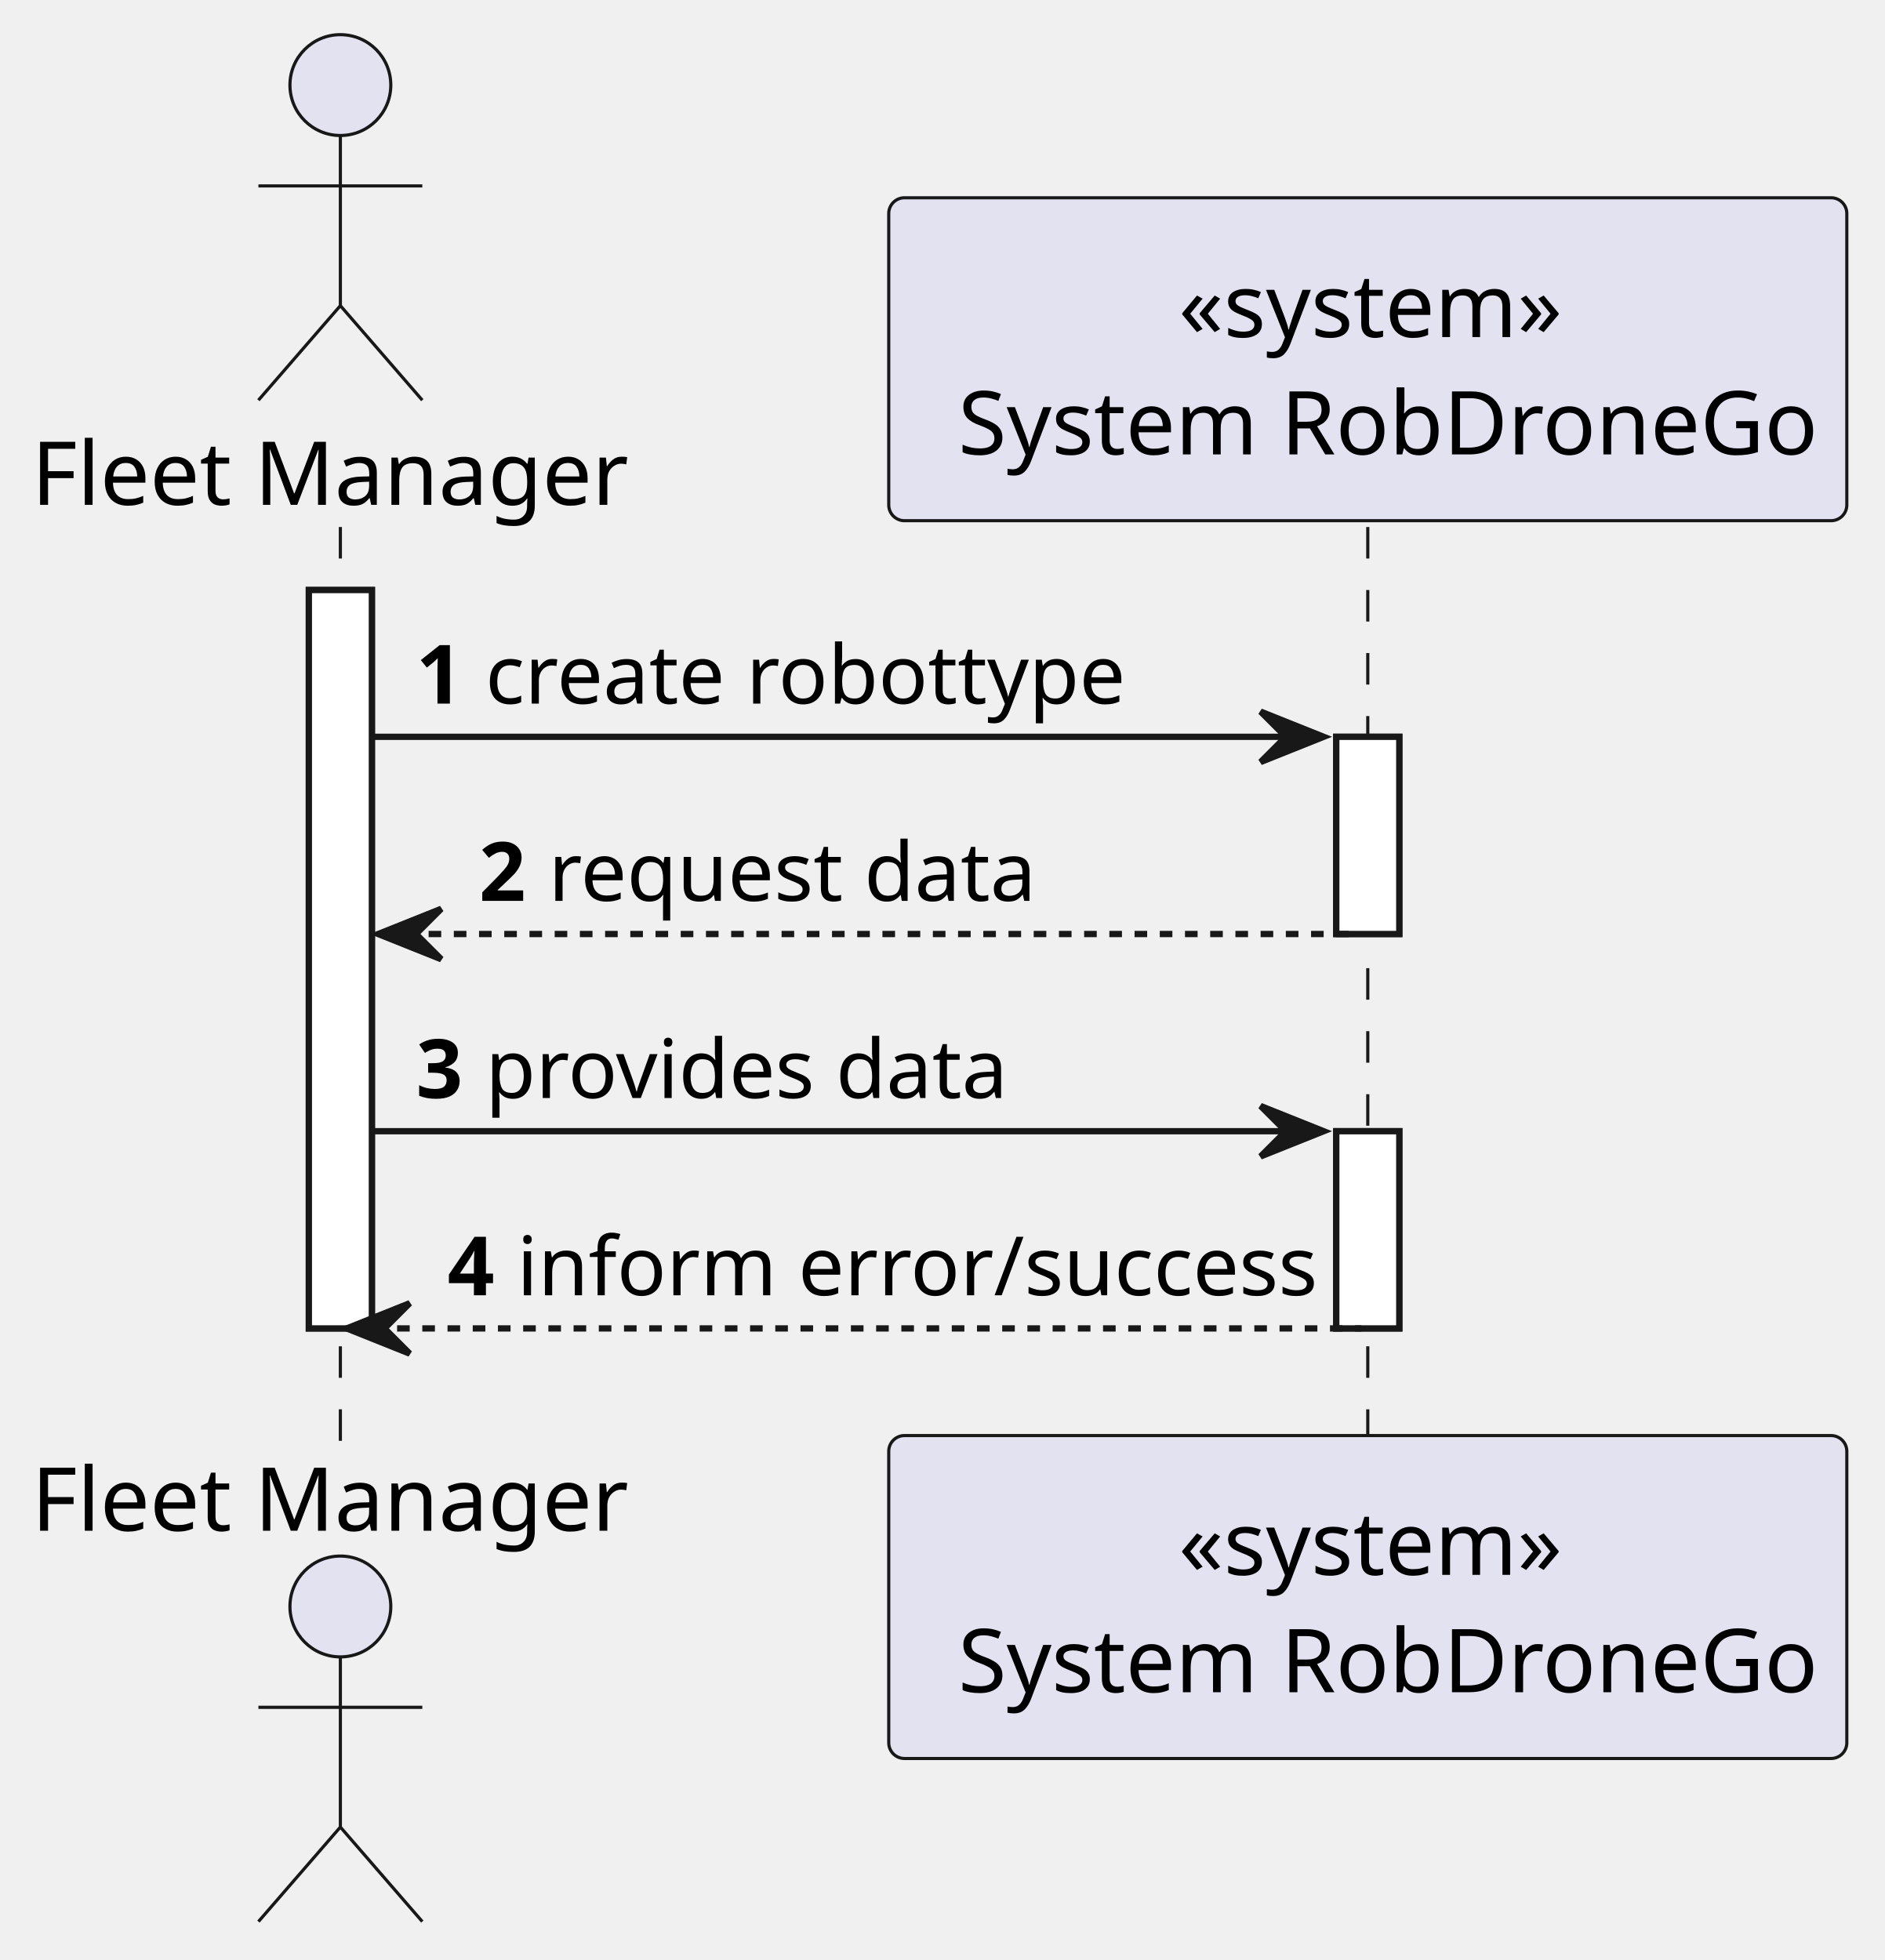
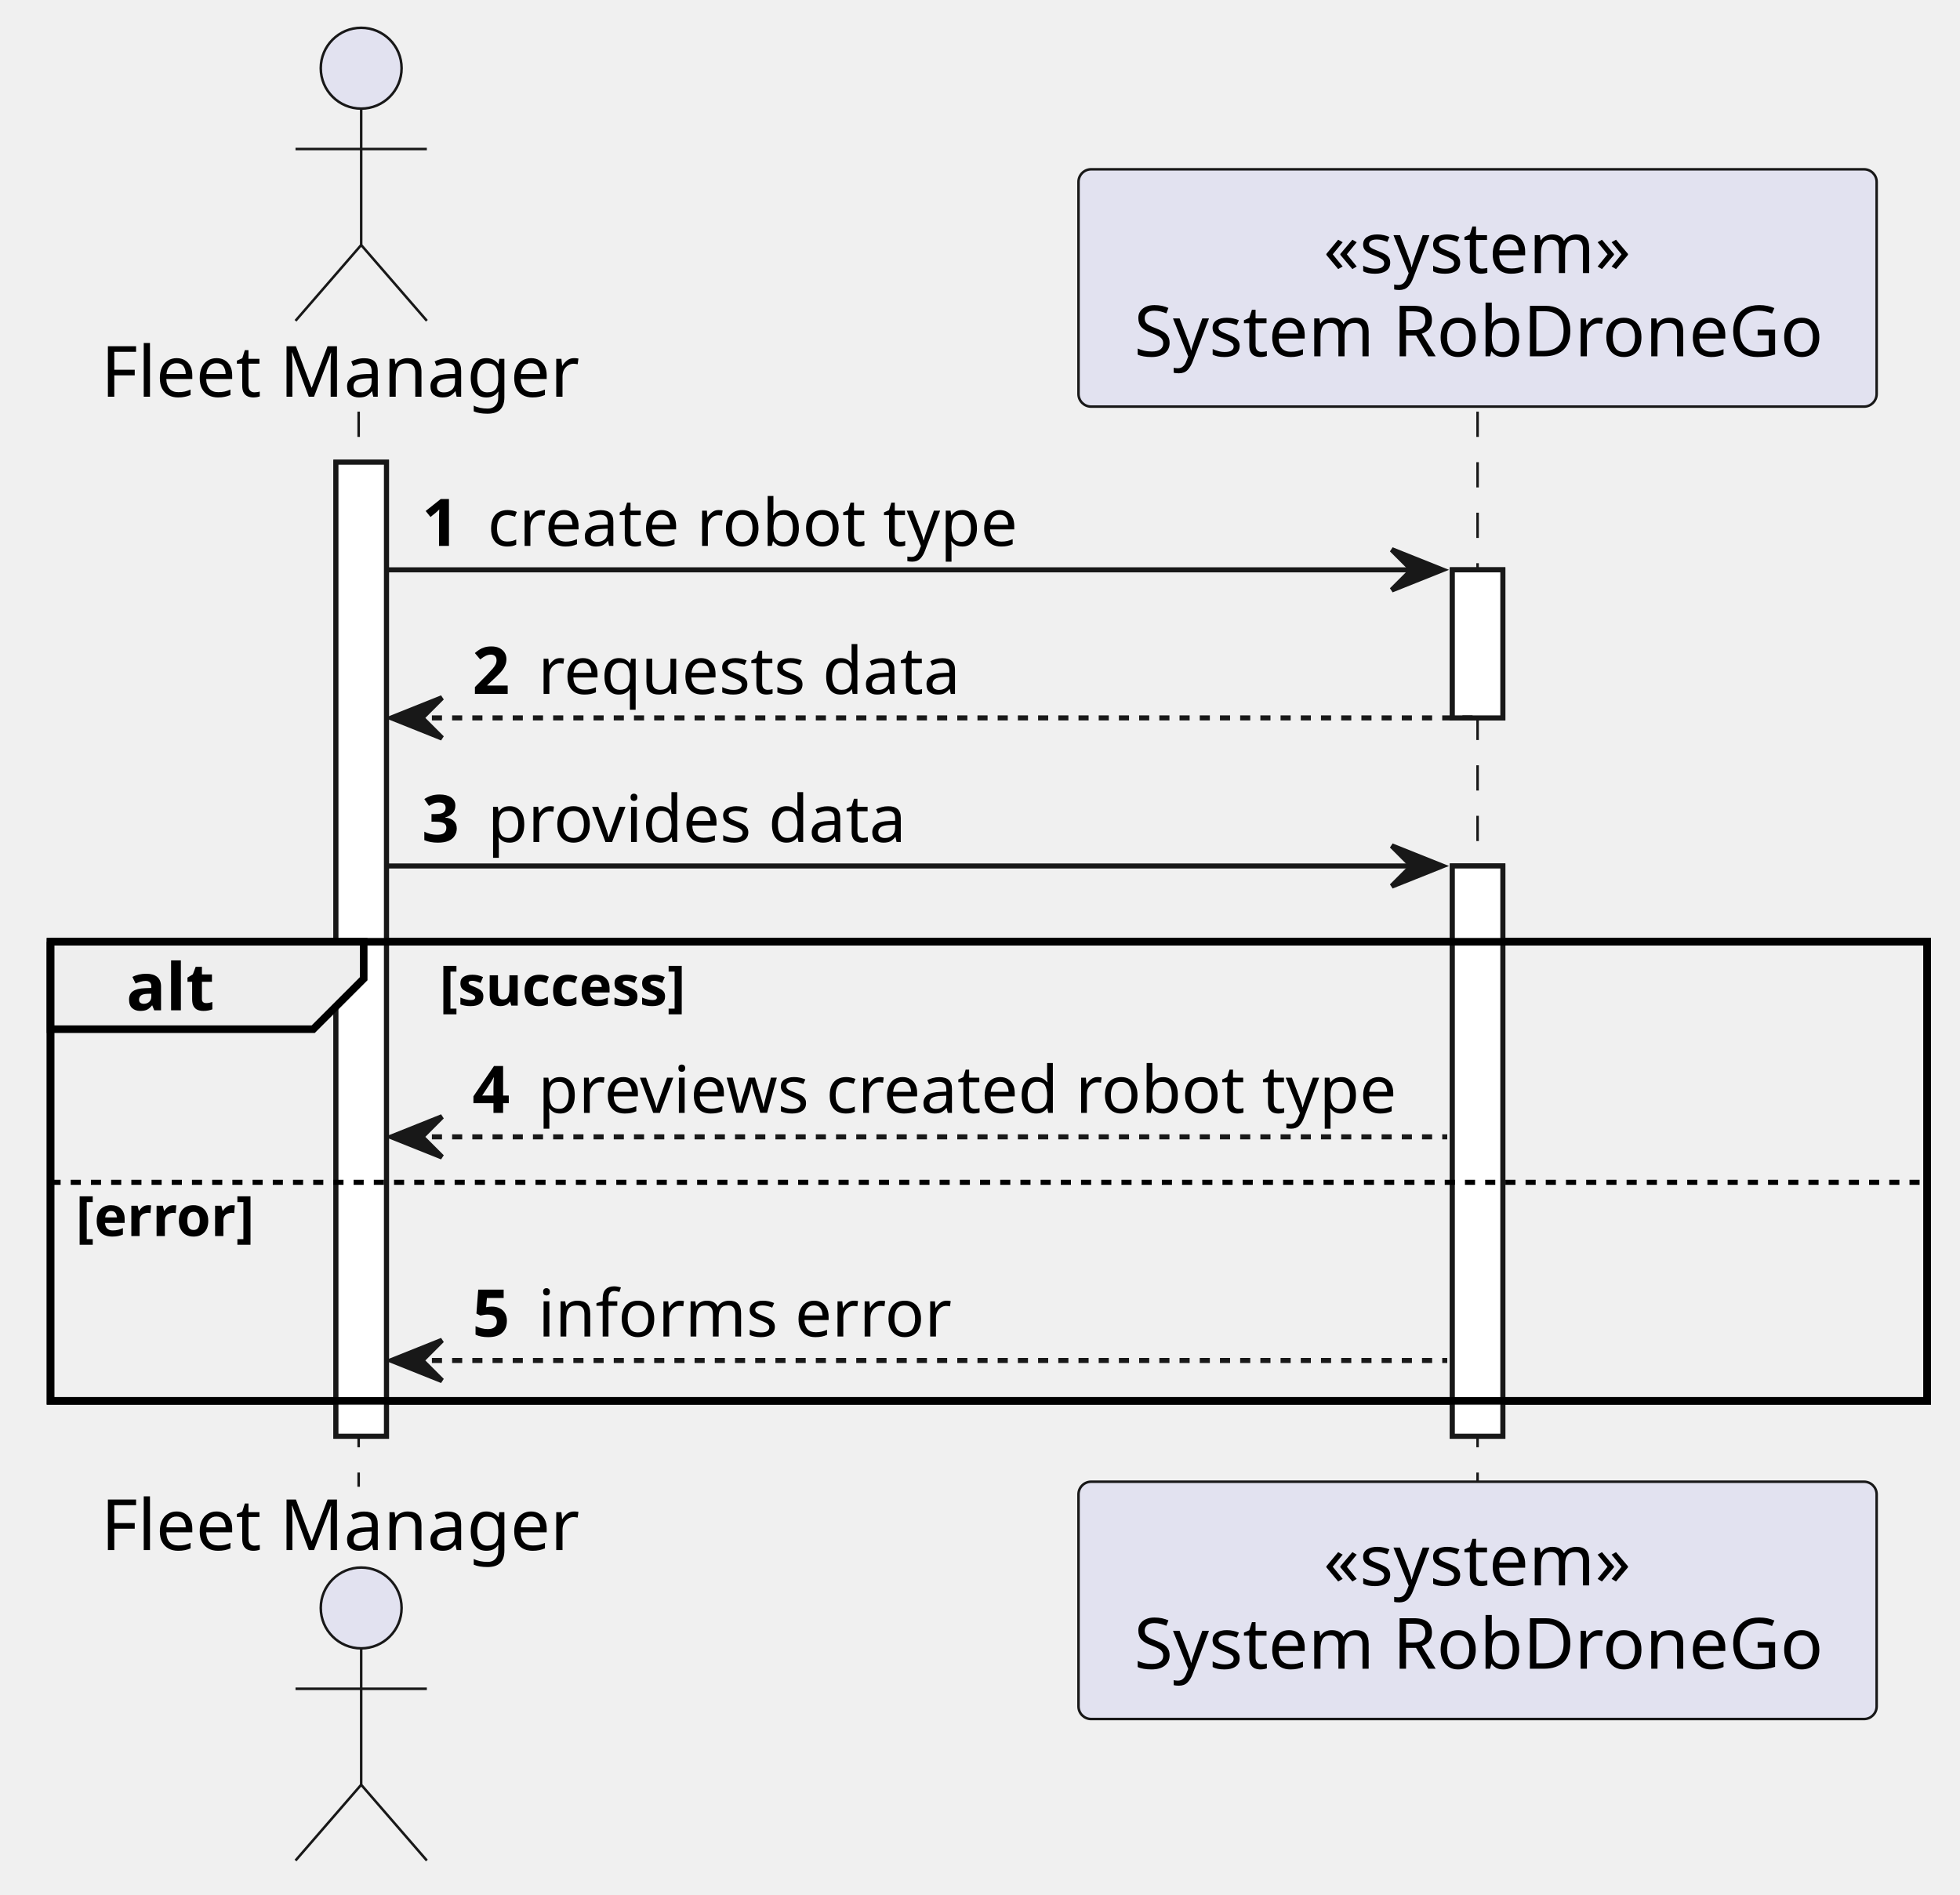
- <svg xmlns="http://www.w3.org/2000/svg" contentStyleType="text/css" height="311px" preserveAspectRatio="none" style="width:299px;height:311px;background:#FFFFFF;" version="1.1" viewBox="0 0 299 311" width="299px" zoomAndPan="magnify">
+ <svg xmlns="http://www.w3.org/2000/svg" contentStyleType="text/css" height="375px" preserveAspectRatio="none" style="width:388px;height:375px;background:#FFFFFF;" version="1.1" viewBox="0 0 388 375" width="388px" zoomAndPan="magnify">
  <defs />
  <g>
-     <rect fill="#FFFFFF" height="117.164" style="stroke:#181818;stroke-width:1.0;" width="10" x="49" y="93.621" />
-     <rect fill="#FFFFFF" height="31.291" style="stroke:#181818;stroke-width:1.0;" width="10" x="212" y="116.912" />
-     <rect fill="#FFFFFF" height="31.291" style="stroke:#181818;stroke-width:1.0;" width="10" x="212" y="179.494" />
-     <line style="stroke:#181818;stroke-width:0.5;stroke-dasharray:5.0,5.0;" x1="54" x2="54" y1="83.621" y2="228.785" />
-     <line style="stroke:#181818;stroke-width:0.5;stroke-dasharray:5.0,5.0;" x1="217" x2="217" y1="83.621" y2="228.785" />
-     <text fill="#000000" font-family="sans-serif" font-size="14" lengthAdjust="spacing" textLength="92" x="5" y="80.107">Fleet Manager</text>
-     <ellipse cx="54" cy="13.5" fill="#E2E2F0" rx="8" ry="8" style="stroke:#181818;stroke-width:0.5;" />
-     <path d="M54,21.5 L54,48.5 M41,29.5 L67,29.5 M54,48.5 L41,63.5 M54,48.5 L67,63.5 " fill="none" style="stroke:#181818;stroke-width:0.5;" />
-     <text fill="#000000" font-family="sans-serif" font-size="14" lengthAdjust="spacing" textLength="92" x="5" y="242.893">Fleet Manager</text>
-     <ellipse cx="54" cy="254.906" fill="#E2E2F0" rx="8" ry="8" style="stroke:#181818;stroke-width:0.5;" />
-     <path d="M54,262.906 L54,289.906 M41,270.906 L67,270.906 M54,289.906 L41,304.906 M54,289.906 L67,304.906 " fill="none" style="stroke:#181818;stroke-width:0.5;" />
-     <rect fill="#E2E2F0" height="51.242" rx="2.5" ry="2.5" style="stroke:#181818;stroke-width:0.5;" width="152" x="141" y="31.379" />
-     <text fill="#000000" font-family="sans-serif" font-size="14" lengthAdjust="spacing" textLength="60" x="187" y="53.486">«system»</text>
-     <text fill="#000000" font-family="sans-serif" font-size="14" lengthAdjust="spacing" textLength="134" x="152" y="72.107">System RobDroneGo</text>
-     <rect fill="#E2E2F0" height="51.242" rx="2.5" ry="2.5" style="stroke:#181818;stroke-width:0.5;" width="152" x="141" y="227.785" />
-     <text fill="#000000" font-family="sans-serif" font-size="14" lengthAdjust="spacing" textLength="60" x="187" y="249.893">«system»</text>
-     <text fill="#000000" font-family="sans-serif" font-size="14" lengthAdjust="spacing" textLength="134" x="152" y="268.514">System RobDroneGo</text>
-     <rect fill="#FFFFFF" height="117.164" style="stroke:#181818;stroke-width:1.0;" width="10" x="49" y="93.621" />
-     <rect fill="#FFFFFF" height="31.291" style="stroke:#181818;stroke-width:1.0;" width="10" x="212" y="116.912" />
-     <rect fill="#FFFFFF" height="31.291" style="stroke:#181818;stroke-width:1.0;" width="10" x="212" y="179.494" />
-     <polygon fill="#181818" points="200,112.912,210,116.912,200,120.912,204,116.912" style="stroke:#181818;stroke-width:1.0;" />
-     <line style="stroke:#181818;stroke-width:1.0;" x1="59" x2="206" y1="116.912" y2="116.912" />
-     <text fill="#000000" font-family="sans-serif" font-size="13" font-weight="bold" lengthAdjust="spacing" textLength="7" x="66" y="111.649">1</text>
-     <text fill="#000000" font-family="sans-serif" font-size="13" lengthAdjust="spacing" textLength="94" x="77" y="111.649">create robottype</text>
-     <polygon fill="#181818" points="70,144.203,60,148.203,70,152.203,66,148.203" style="stroke:#181818;stroke-width:1.0;" />
-     <line style="stroke:#181818;stroke-width:1.0;stroke-dasharray:2.0,2.0;" x1="64" x2="216" y1="148.203" y2="148.203" />
-     <text fill="#000000" font-family="sans-serif" font-size="13" font-weight="bold" lengthAdjust="spacing" textLength="7" x="76" y="142.94">2</text>
-     <text fill="#000000" font-family="sans-serif" font-size="13" lengthAdjust="spacing" textLength="72" x="87" y="142.94">request data</text>
-     <polygon fill="#181818" points="200,175.494,210,179.494,200,183.494,204,179.494" style="stroke:#181818;stroke-width:1.0;" />
-     <line style="stroke:#181818;stroke-width:1.0;" x1="59" x2="206" y1="179.494" y2="179.494" />
-     <text fill="#000000" font-family="sans-serif" font-size="13" font-weight="bold" lengthAdjust="spacing" textLength="7" x="66" y="174.231">3</text>
-     <text fill="#000000" font-family="sans-serif" font-size="13" lengthAdjust="spacing" textLength="76" x="77" y="174.231">provides data</text>
-     <polygon fill="#181818" points="65,206.785,55,210.785,65,214.785,61,210.785" style="stroke:#181818;stroke-width:1.0;" />
-     <line style="stroke:#181818;stroke-width:1.0;stroke-dasharray:2.0,2.0;" x1="59" x2="216" y1="210.785" y2="210.785" />
-     <text fill="#000000" font-family="sans-serif" font-size="13" font-weight="bold" lengthAdjust="spacing" textLength="7" x="71" y="205.523">4</text>
-     <text fill="#000000" font-family="sans-serif" font-size="13" lengthAdjust="spacing" textLength="118" x="82" y="205.523">inform error/success</text>
+     <rect fill="#FFFFFF" height="192.818" style="stroke:#181818;stroke-width:1.0;" width="10" x="66.5" y="91.488" />
+     <rect fill="#FFFFFF" height="29.311" style="stroke:#181818;stroke-width:1.0;" width="10" x="287.5" y="112.799" />
+     <rect fill="#FFFFFF" height="112.887" style="stroke:#181818;stroke-width:1.0;" width="10" x="287.5" y="171.42" />
+     <rect fill="none" height="90.887" style="stroke:#000000;stroke-width:1.5;" width="371.5" x="10" y="186.42" />
+     <line style="stroke:#181818;stroke-width:0.5;stroke-dasharray:5.0,5.0;" x1="71" x2="71" y1="81.488" y2="294.307" />
+     <line style="stroke:#181818;stroke-width:0.5;stroke-dasharray:5.0,5.0;" x1="292.5" x2="292.5" y1="81.488" y2="294.307" />
+     <text fill="#000000" font-family="sans-serif" font-size="14" lengthAdjust="spacing" textLength="97" x="20" y="78.535">Fleet Manager</text>
+     <ellipse cx="71.5" cy="13.5" fill="#E2E2F0" rx="8" ry="8" style="stroke:#181818;stroke-width:0.5;" />
+     <path d="M71.5,21.5 L71.5,48.5 M58.5,29.5 L84.5,29.5 M71.5,48.5 L58.5,63.5 M71.5,48.5 L84.5,63.5 " fill="none" style="stroke:#181818;stroke-width:0.5;" />
+     <text fill="#000000" font-family="sans-serif" font-size="14" lengthAdjust="spacing" textLength="97" x="20" y="306.842">Fleet Manager</text>
+     <ellipse cx="71.5" cy="318.295" fill="#E2E2F0" rx="8" ry="8" style="stroke:#181818;stroke-width:0.5;" />
+     <path d="M71.5,326.295 L71.5,353.295 M58.5,334.295 L84.5,334.295 M71.5,353.295 L58.5,368.295 M71.5,353.295 L84.5,368.295 " fill="none" style="stroke:#181818;stroke-width:0.5;" />
+     <rect fill="#E2E2F0" height="46.977" rx="2.5" ry="2.5" style="stroke:#181818;stroke-width:0.5;" width="158" x="213.5" y="33.512" />
+     <text fill="#000000" font-family="sans-serif" font-size="14" lengthAdjust="spacing" textLength="61" x="262" y="54.047">«system»</text>
+     <text fill="#000000" font-family="sans-serif" font-size="14" lengthAdjust="spacing" textLength="140" x="224.5" y="70.535">System RobDroneGo</text>
+     <rect fill="#E2E2F0" height="46.977" rx="2.5" ry="2.5" style="stroke:#181818;stroke-width:0.5;" width="158" x="213.5" y="293.307" />
+     <text fill="#000000" font-family="sans-serif" font-size="14" lengthAdjust="spacing" textLength="61" x="262" y="313.842">«system»</text>
+     <text fill="#000000" font-family="sans-serif" font-size="14" lengthAdjust="spacing" textLength="140" x="224.5" y="330.33">System RobDroneGo</text>
+     <rect fill="#FFFFFF" height="192.818" style="stroke:#181818;stroke-width:1.0;" width="10" x="66.5" y="91.488" />
+     <rect fill="#FFFFFF" height="29.311" style="stroke:#181818;stroke-width:1.0;" width="10" x="287.5" y="112.799" />
+     <rect fill="#FFFFFF" height="112.887" style="stroke:#181818;stroke-width:1.0;" width="10" x="287.5" y="171.42" />
+     <polygon fill="#181818" points="275.5,108.799,285.5,112.799,275.5,116.799,279.5,112.799" style="stroke:#181818;stroke-width:1.0;" />
+     <line style="stroke:#181818;stroke-width:1.0;" x1="76.5" x2="281.5" y1="112.799" y2="112.799" />
+     <text fill="#000000" font-family="sans-serif" font-size="13" font-weight="bold" lengthAdjust="spacing" textLength="9" x="83.5" y="108.057">1</text>
+     <text fill="#000000" font-family="sans-serif" font-size="13" lengthAdjust="spacing" textLength="107" x="96.5" y="108.057">create robot type</text>
+     <polygon fill="#181818" points="87.5,138.109,77.5,142.109,87.5,146.109,83.5,142.109" style="stroke:#181818;stroke-width:1.0;" />
+     <line style="stroke:#181818;stroke-width:1.0;stroke-dasharray:2.0,2.0;" x1="81.5" x2="291.5" y1="142.109" y2="142.109" />
+     <text fill="#000000" font-family="sans-serif" font-size="13" font-weight="bold" lengthAdjust="spacing" textLength="9" x="93.5" y="137.367">2</text>
+     <text fill="#000000" font-family="sans-serif" font-size="13" lengthAdjust="spacing" textLength="85" x="106.5" y="137.367">requests data</text>
+     <polygon fill="#181818" points="275.5,167.42,285.5,171.42,275.5,175.42,279.5,171.42" style="stroke:#181818;stroke-width:1.0;" />
+     <line style="stroke:#181818;stroke-width:1.0;" x1="76.5" x2="281.5" y1="171.42" y2="171.42" />
+     <text fill="#000000" font-family="sans-serif" font-size="13" font-weight="bold" lengthAdjust="spacing" textLength="9" x="83.5" y="166.678">3</text>
+     <text fill="#000000" font-family="sans-serif" font-size="13" lengthAdjust="spacing" textLength="85" x="96.5" y="166.678">provides data</text>
+     <path d="M10,186.42 L72,186.42 L72,193.731 L62,203.731 L10,203.731 L10,186.42 " fill="#EEEEEE" style="stroke:#000000;stroke-width:1.5;" />
+     <rect fill="none" height="90.887" style="stroke:#000000;stroke-width:1.5;" width="371.5" x="10" y="186.42" />
+     <text fill="#000000" font-family="sans-serif" font-size="13" font-weight="bold" lengthAdjust="spacing" textLength="17" x="25" y="199.988">alt</text>
+     <text fill="#000000" font-family="sans-serif" font-size="11" font-weight="bold" lengthAdjust="spacing" textLength="51" x="87" y="199.055">[success]</text>
+     <polygon fill="#181818" points="87.5,221.041,77.5,225.041,87.5,229.041,83.5,225.041" style="stroke:#181818;stroke-width:1.0;" />
+     <line style="stroke:#181818;stroke-width:1.0;stroke-dasharray:2.0,2.0;" x1="81.5" x2="286.5" y1="225.041" y2="225.041" />
+     <text fill="#000000" font-family="sans-serif" font-size="13" font-weight="bold" lengthAdjust="spacing" textLength="9" x="93.5" y="220.299">4</text>
+     <text fill="#000000" font-family="sans-serif" font-size="13" lengthAdjust="spacing" textLength="174" x="106.5" y="220.299">previews created robot type</text>
+     <line style="stroke:#000000;stroke-width:1.0;stroke-dasharray:2.0,2.0;" x1="10" x2="381.5" y1="234.041" y2="234.041" />
+     <text fill="#000000" font-family="sans-serif" font-size="11" font-weight="bold" lengthAdjust="spacing" textLength="36" x="15" y="244.676">[error]</text>
+     <polygon fill="#181818" points="87.5,265.307,77.5,269.307,87.5,273.307,83.5,269.307" style="stroke:#181818;stroke-width:1.0;" />
+     <line style="stroke:#181818;stroke-width:1.0;stroke-dasharray:2.0,2.0;" x1="81.5" x2="286.5" y1="269.307" y2="269.307" />
+     <text fill="#000000" font-family="sans-serif" font-size="13" font-weight="bold" lengthAdjust="spacing" textLength="9" x="93.5" y="264.565">5</text>
+     <text fill="#000000" font-family="sans-serif" font-size="13" lengthAdjust="spacing" textLength="83" x="106.5" y="264.565">informs error</text>
  </g>
</svg>
